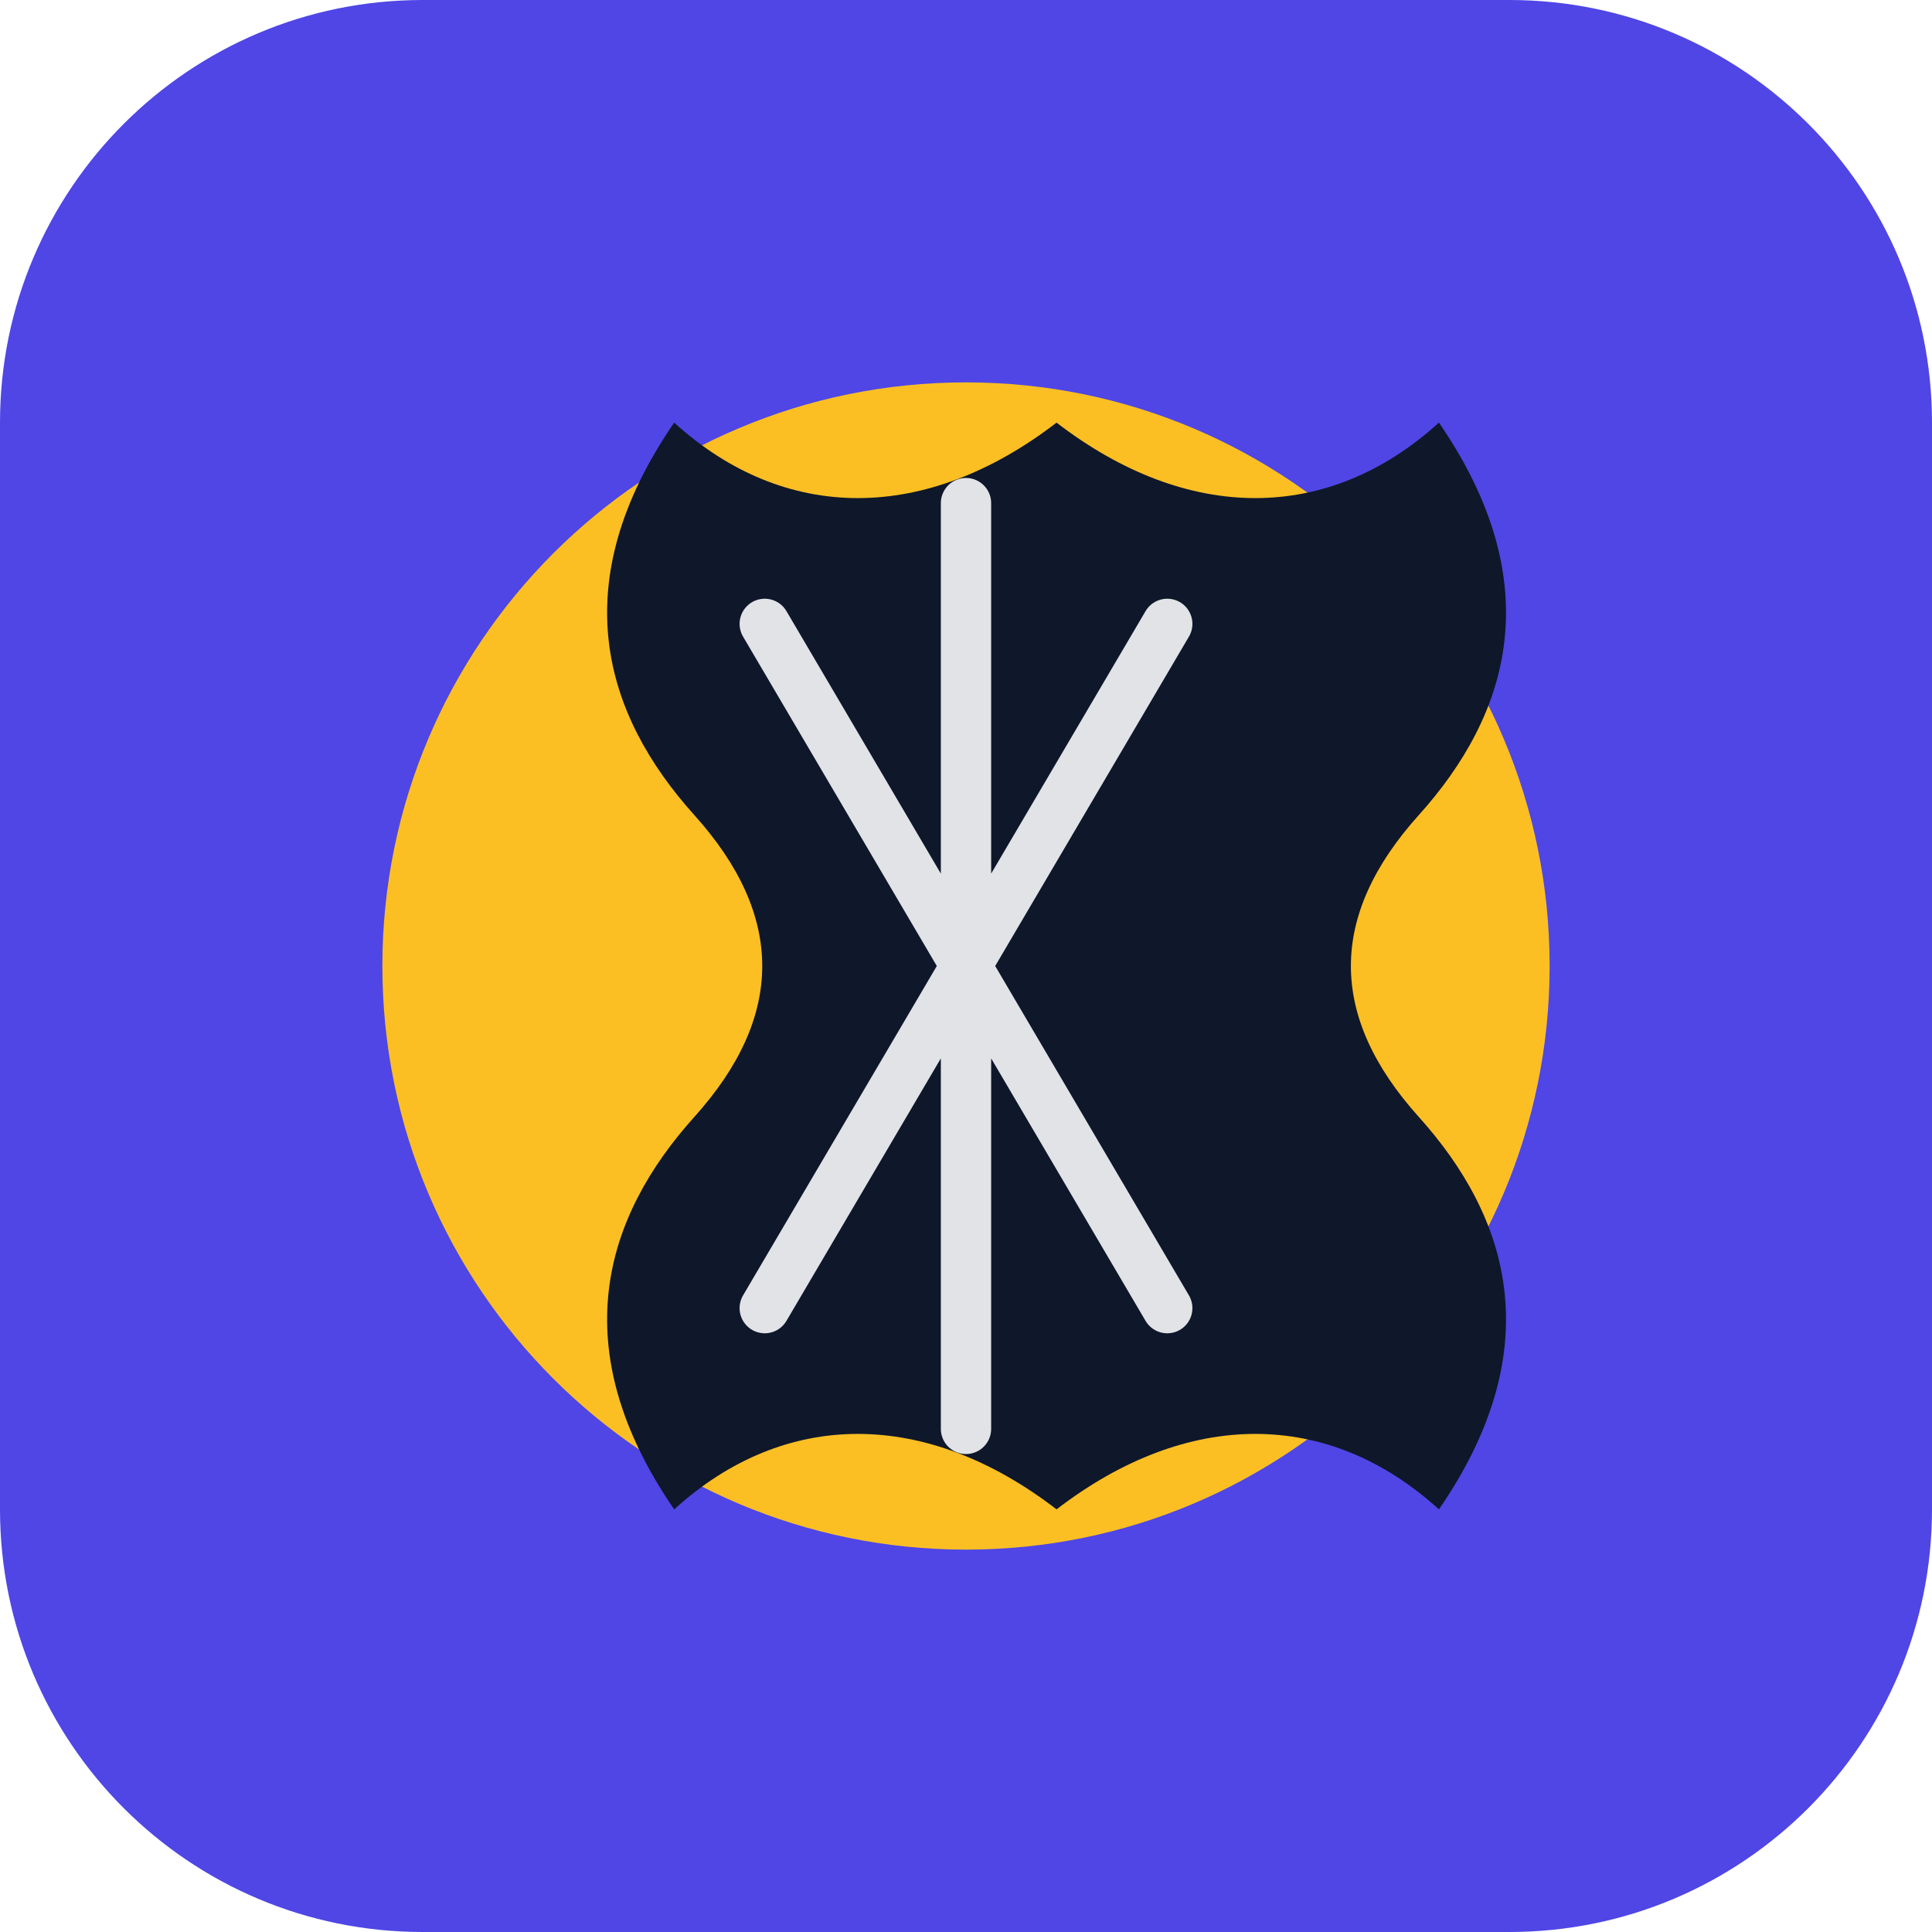
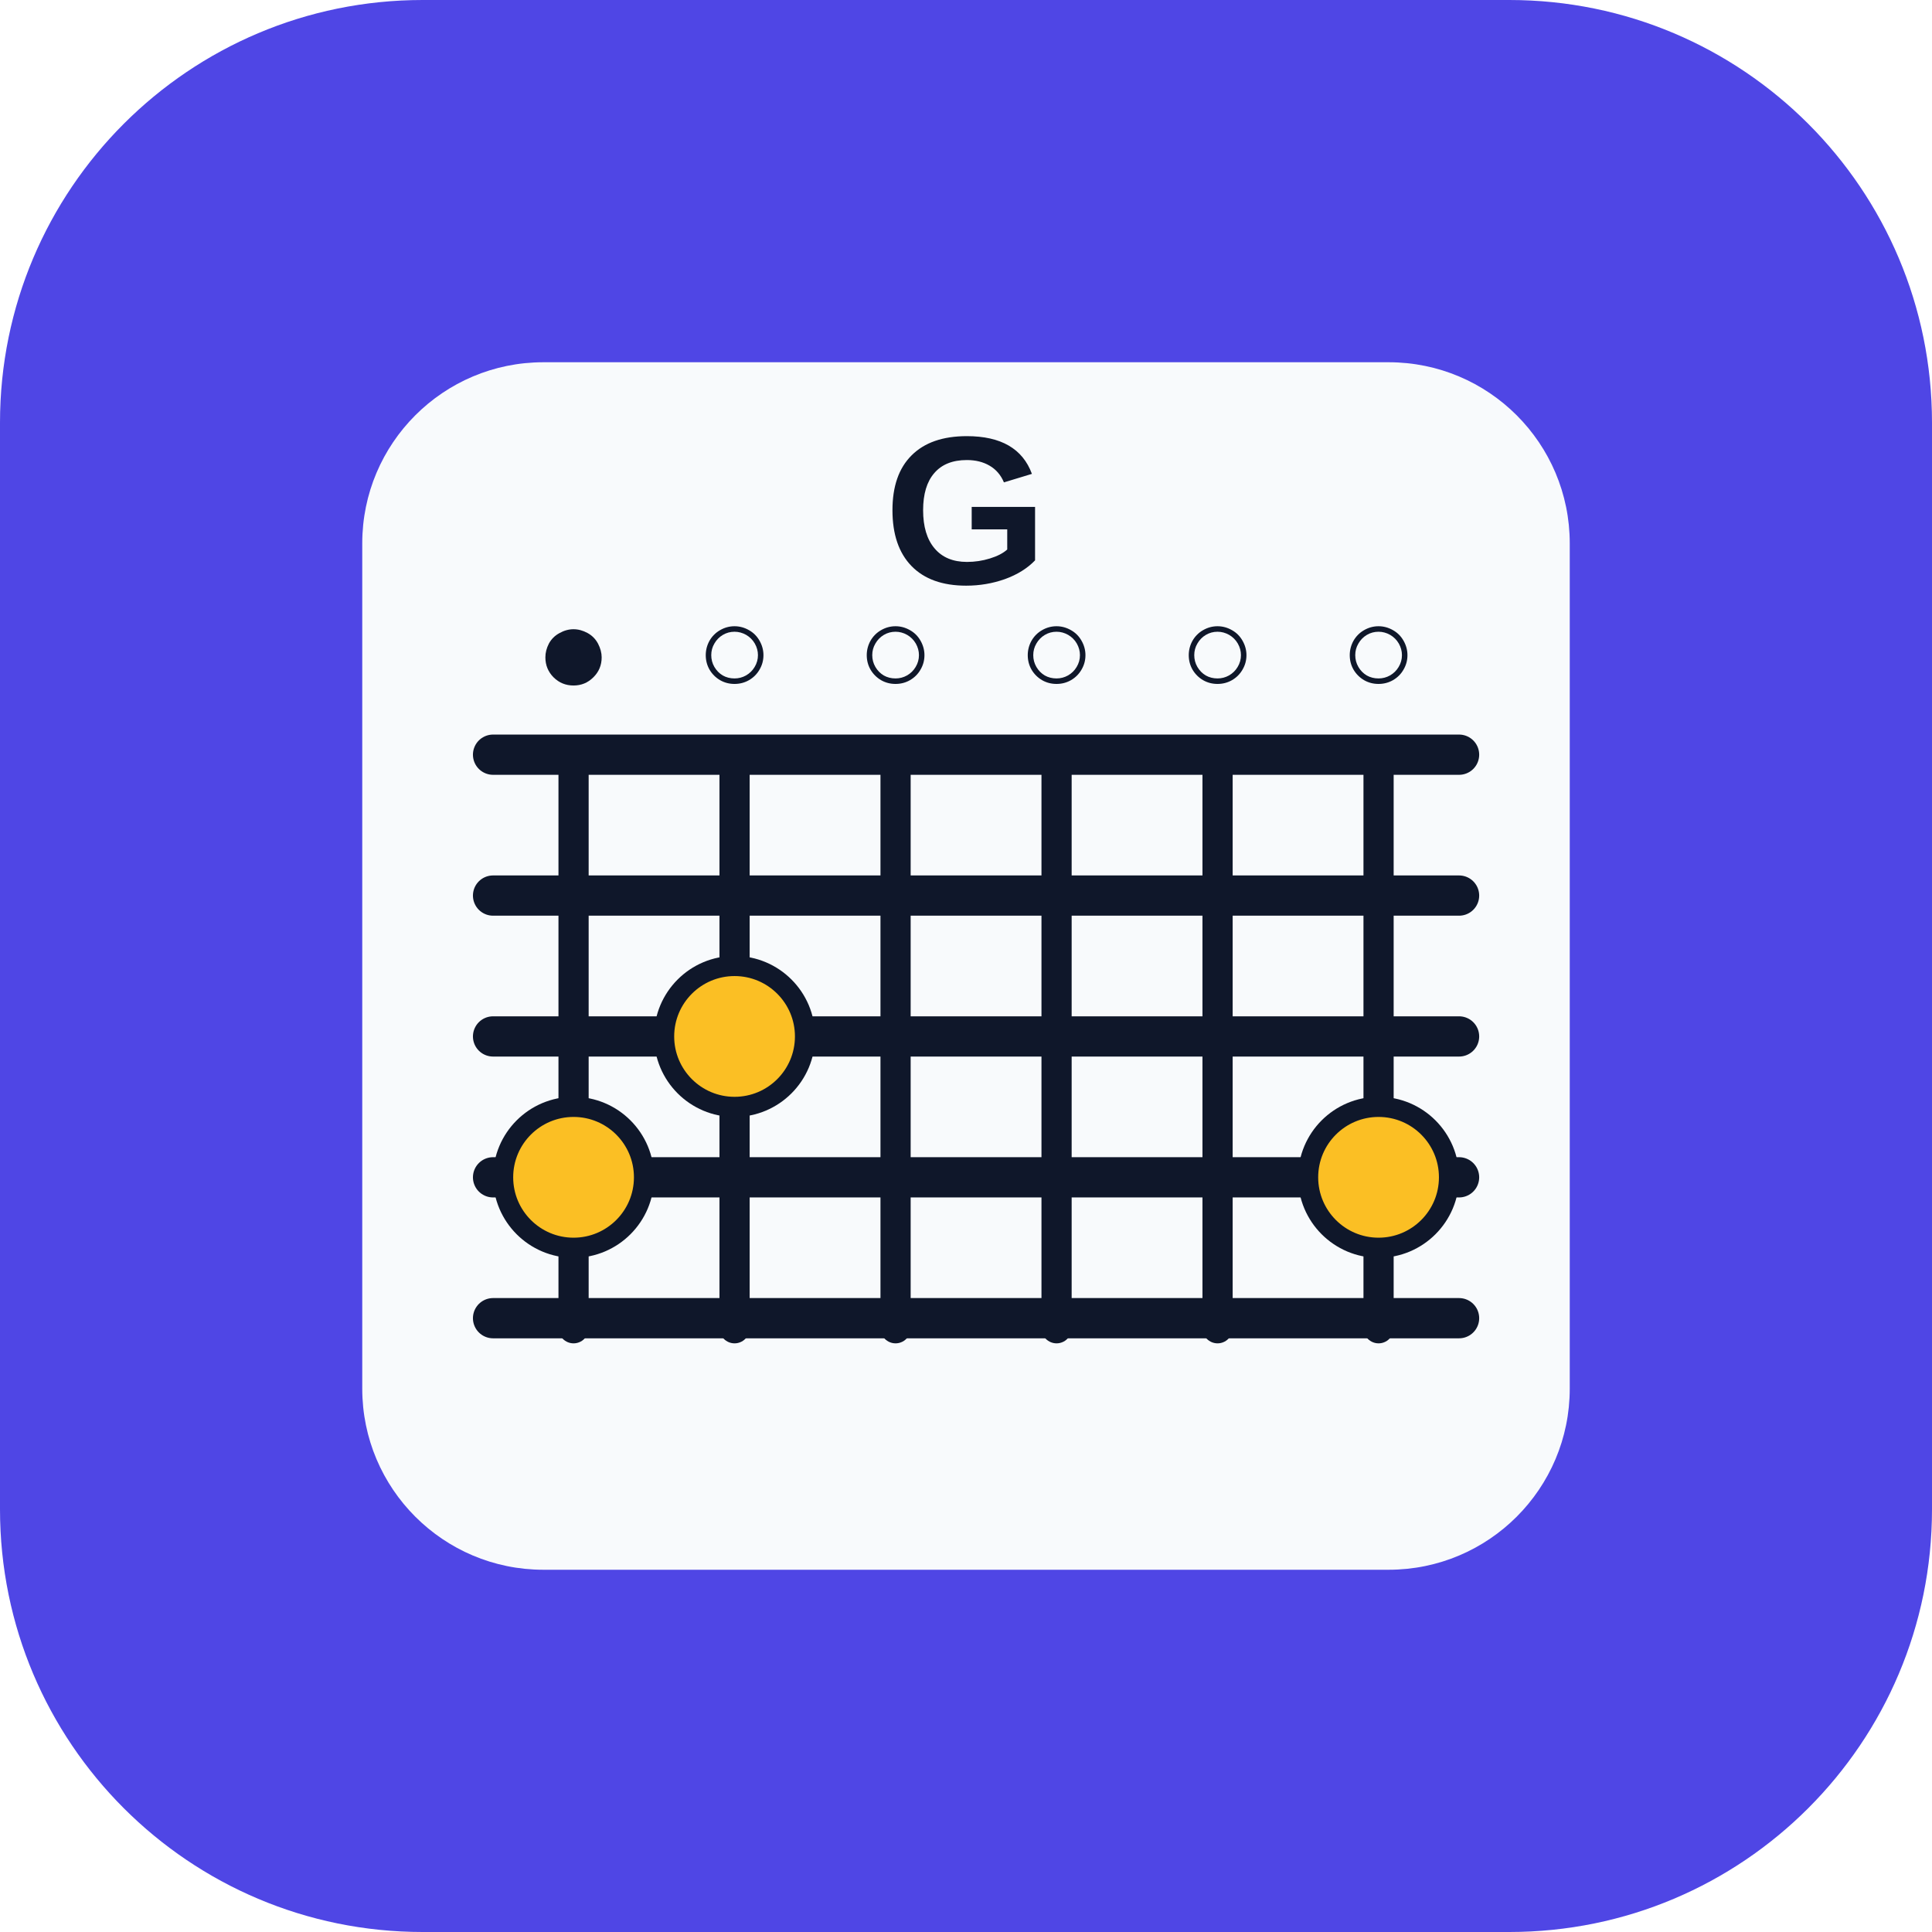
<svg xmlns="http://www.w3.org/2000/svg" viewBox="0 0 192 192">
  <rect width="192" height="192" rx="42" fill="#4f46e5" />
-   <circle cx="96" cy="96" r="58" fill="#fbbf24" />
-   <path d="M67 42c-11 16-7 29 2 39 9 10 9 20 0 30-9 10-13 23-2 39 11-10 25-10 38 0 13-10 27-10 38 0 11-16 7-29-2-39-9-10-9-20 0-30 9-10 13-23 2-39-11 10-25 10-38 0-13 10-27 10-38 0Z" fill="#0f172a" />
-   <path d="M96 50v92M76 62l40 68M116 62l-40 68" stroke="#f8fafc" stroke-width="5" stroke-linecap="round" opacity=".9" />
+   <rect x="36" y="36" width="120" height="120" rx="18" fill="#f8fafc" />
+   <text x="96" y="58" fill="#0f172a" font-family="Arial, sans-serif" font-size="21" font-weight="700" text-anchor="middle">G</text>
+   <g stroke="#0f172a" stroke-linecap="round">
+     <path d="M57 75v57M73 75v57M89 75v57M105 75v57M121 75v57M137 75v57" stroke-width="3" />
+     <path d="M49 75h96M49 89h96M49 103h96M49 117h96M49 131h96" stroke-width="4" />
+   </g>
+   <g fill="#fbbf24" stroke="#0f172a" stroke-width="2">
+     <circle cx="57" cy="117" r="7" />
+     <circle cx="73" cy="103" r="7" />
+     <circle cx="137" cy="117" r="7" />
+   </g>
+   <g fill="#0f172a" font-family="Arial, sans-serif" font-size="13" font-weight="700" text-anchor="middle">
+     <text x="57" y="69">●</text>
+     <text x="73" y="69">○</text>
+     <text x="89" y="69">○</text>
+     <text x="105" y="69">○</text>
+     <text x="121" y="69">○</text>
+     <text x="137" y="69">○</text>
+   </g>
</svg>
